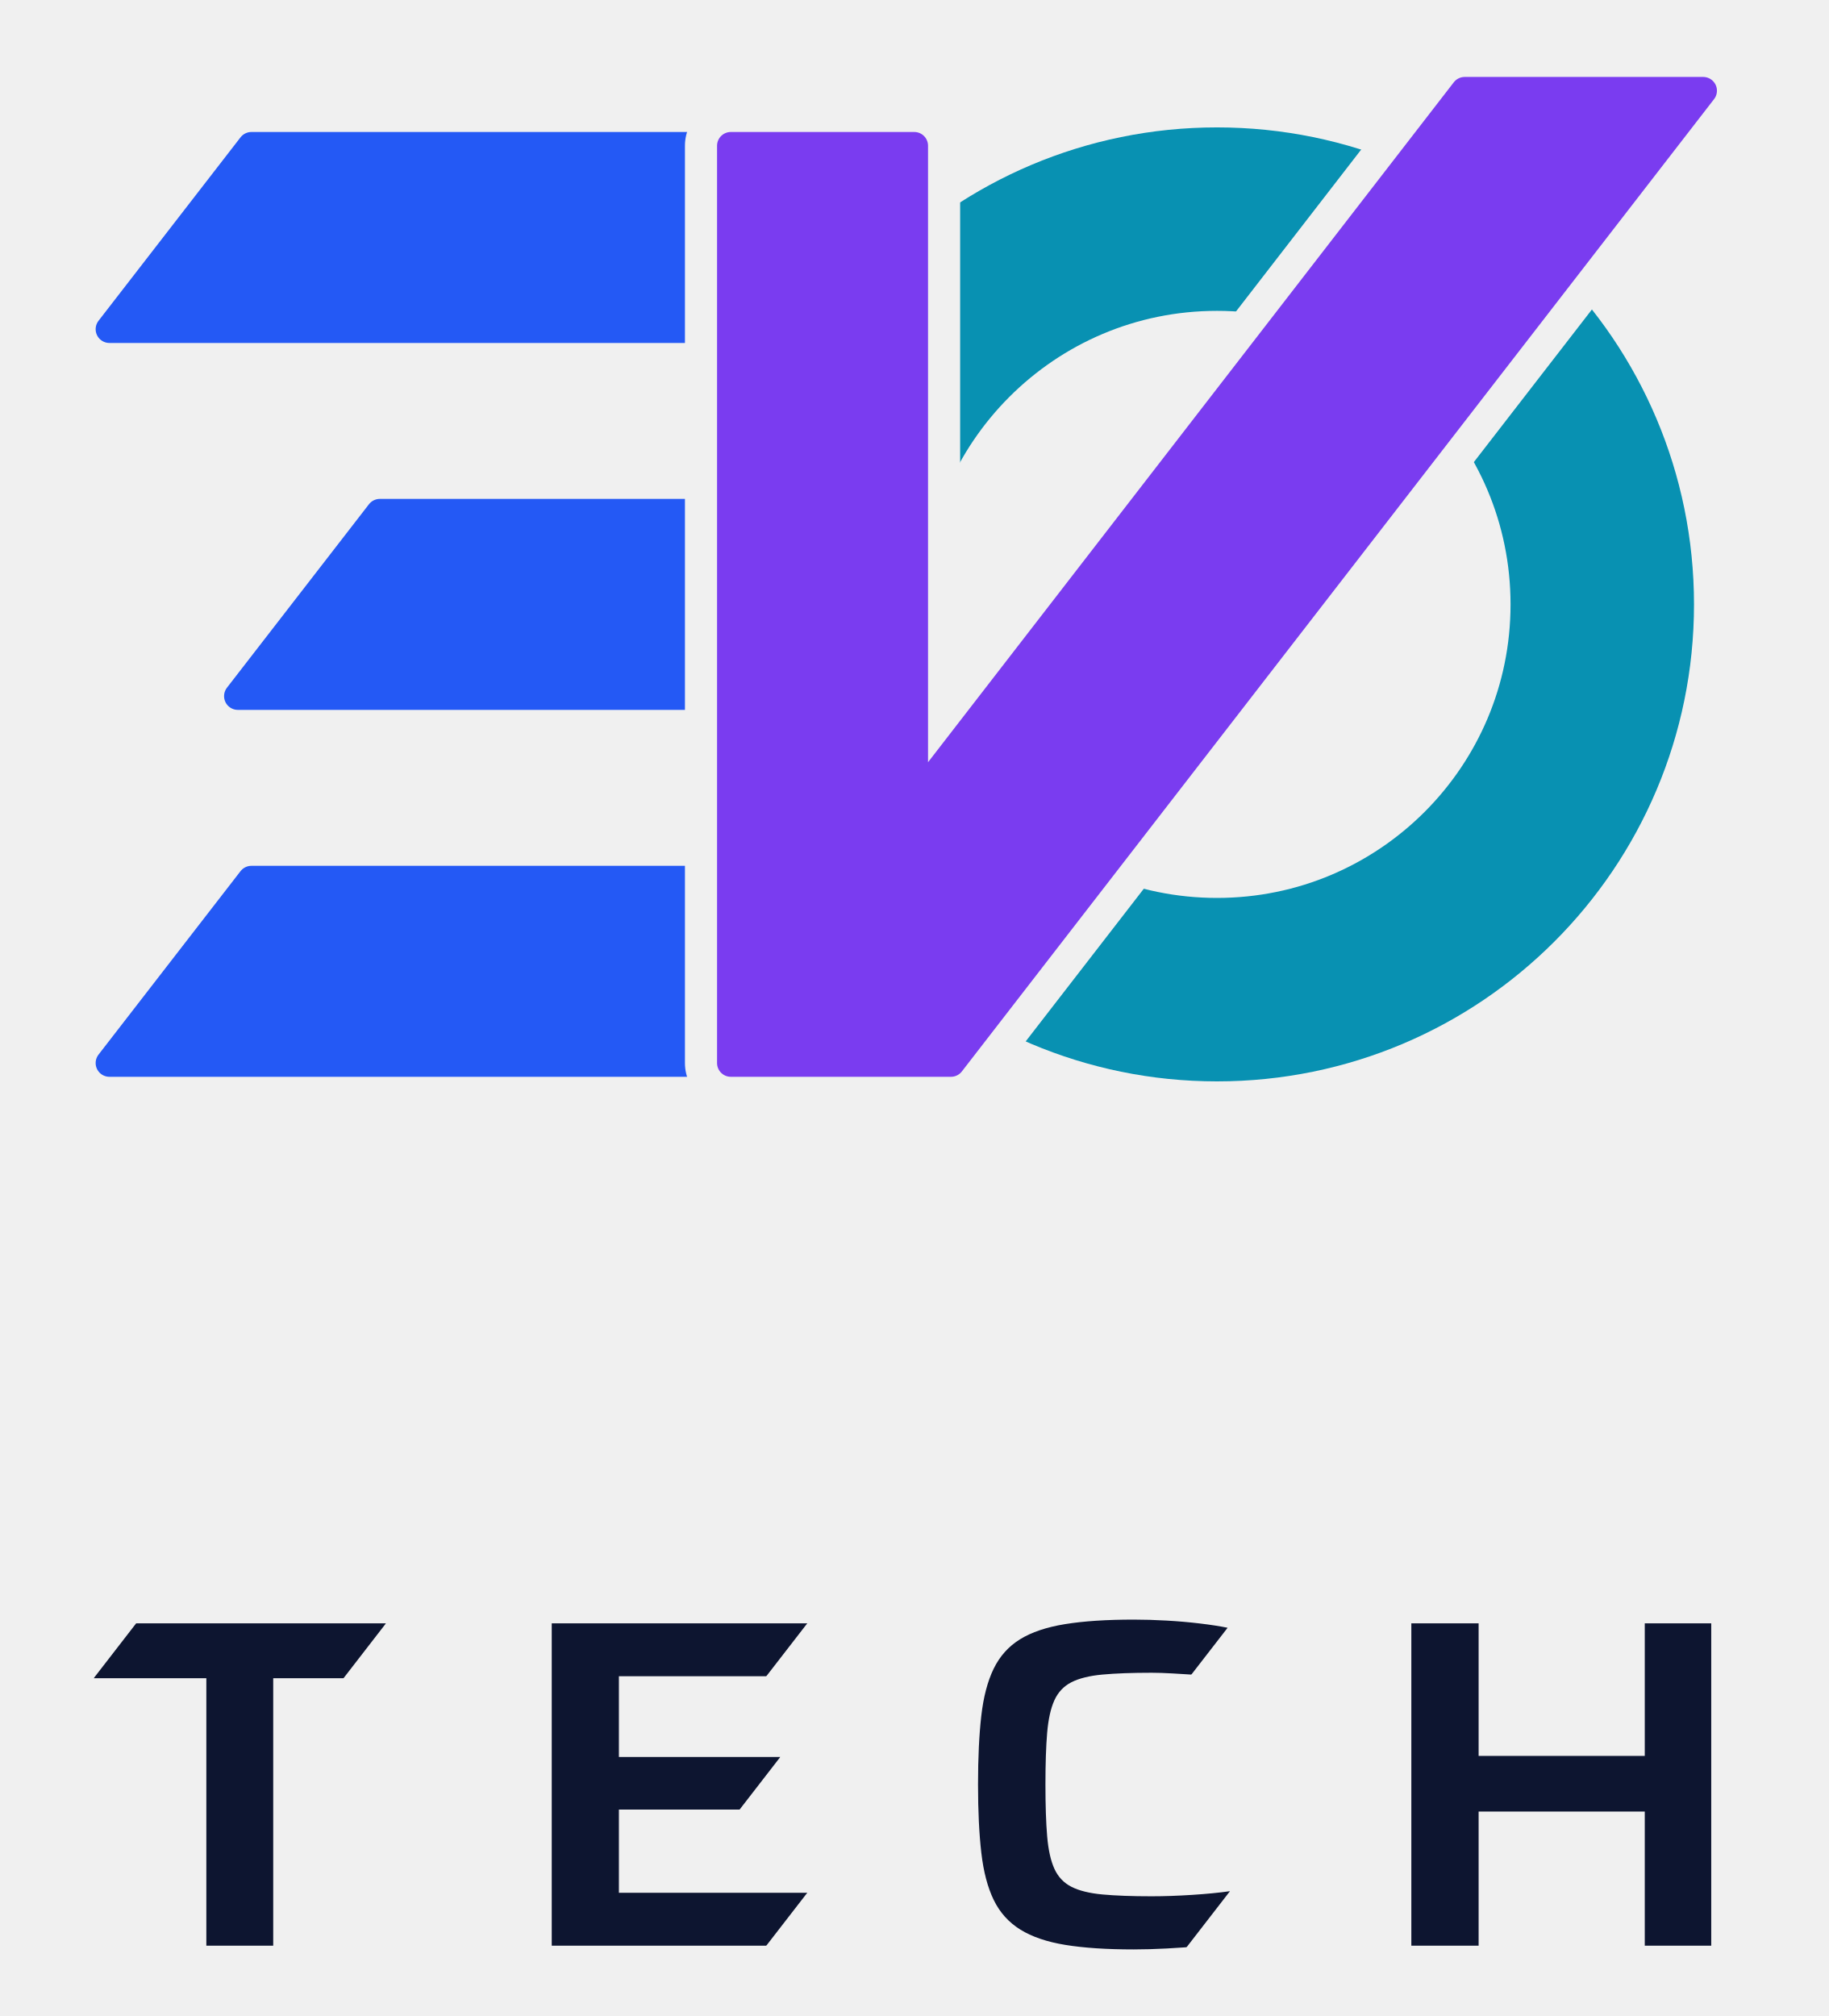
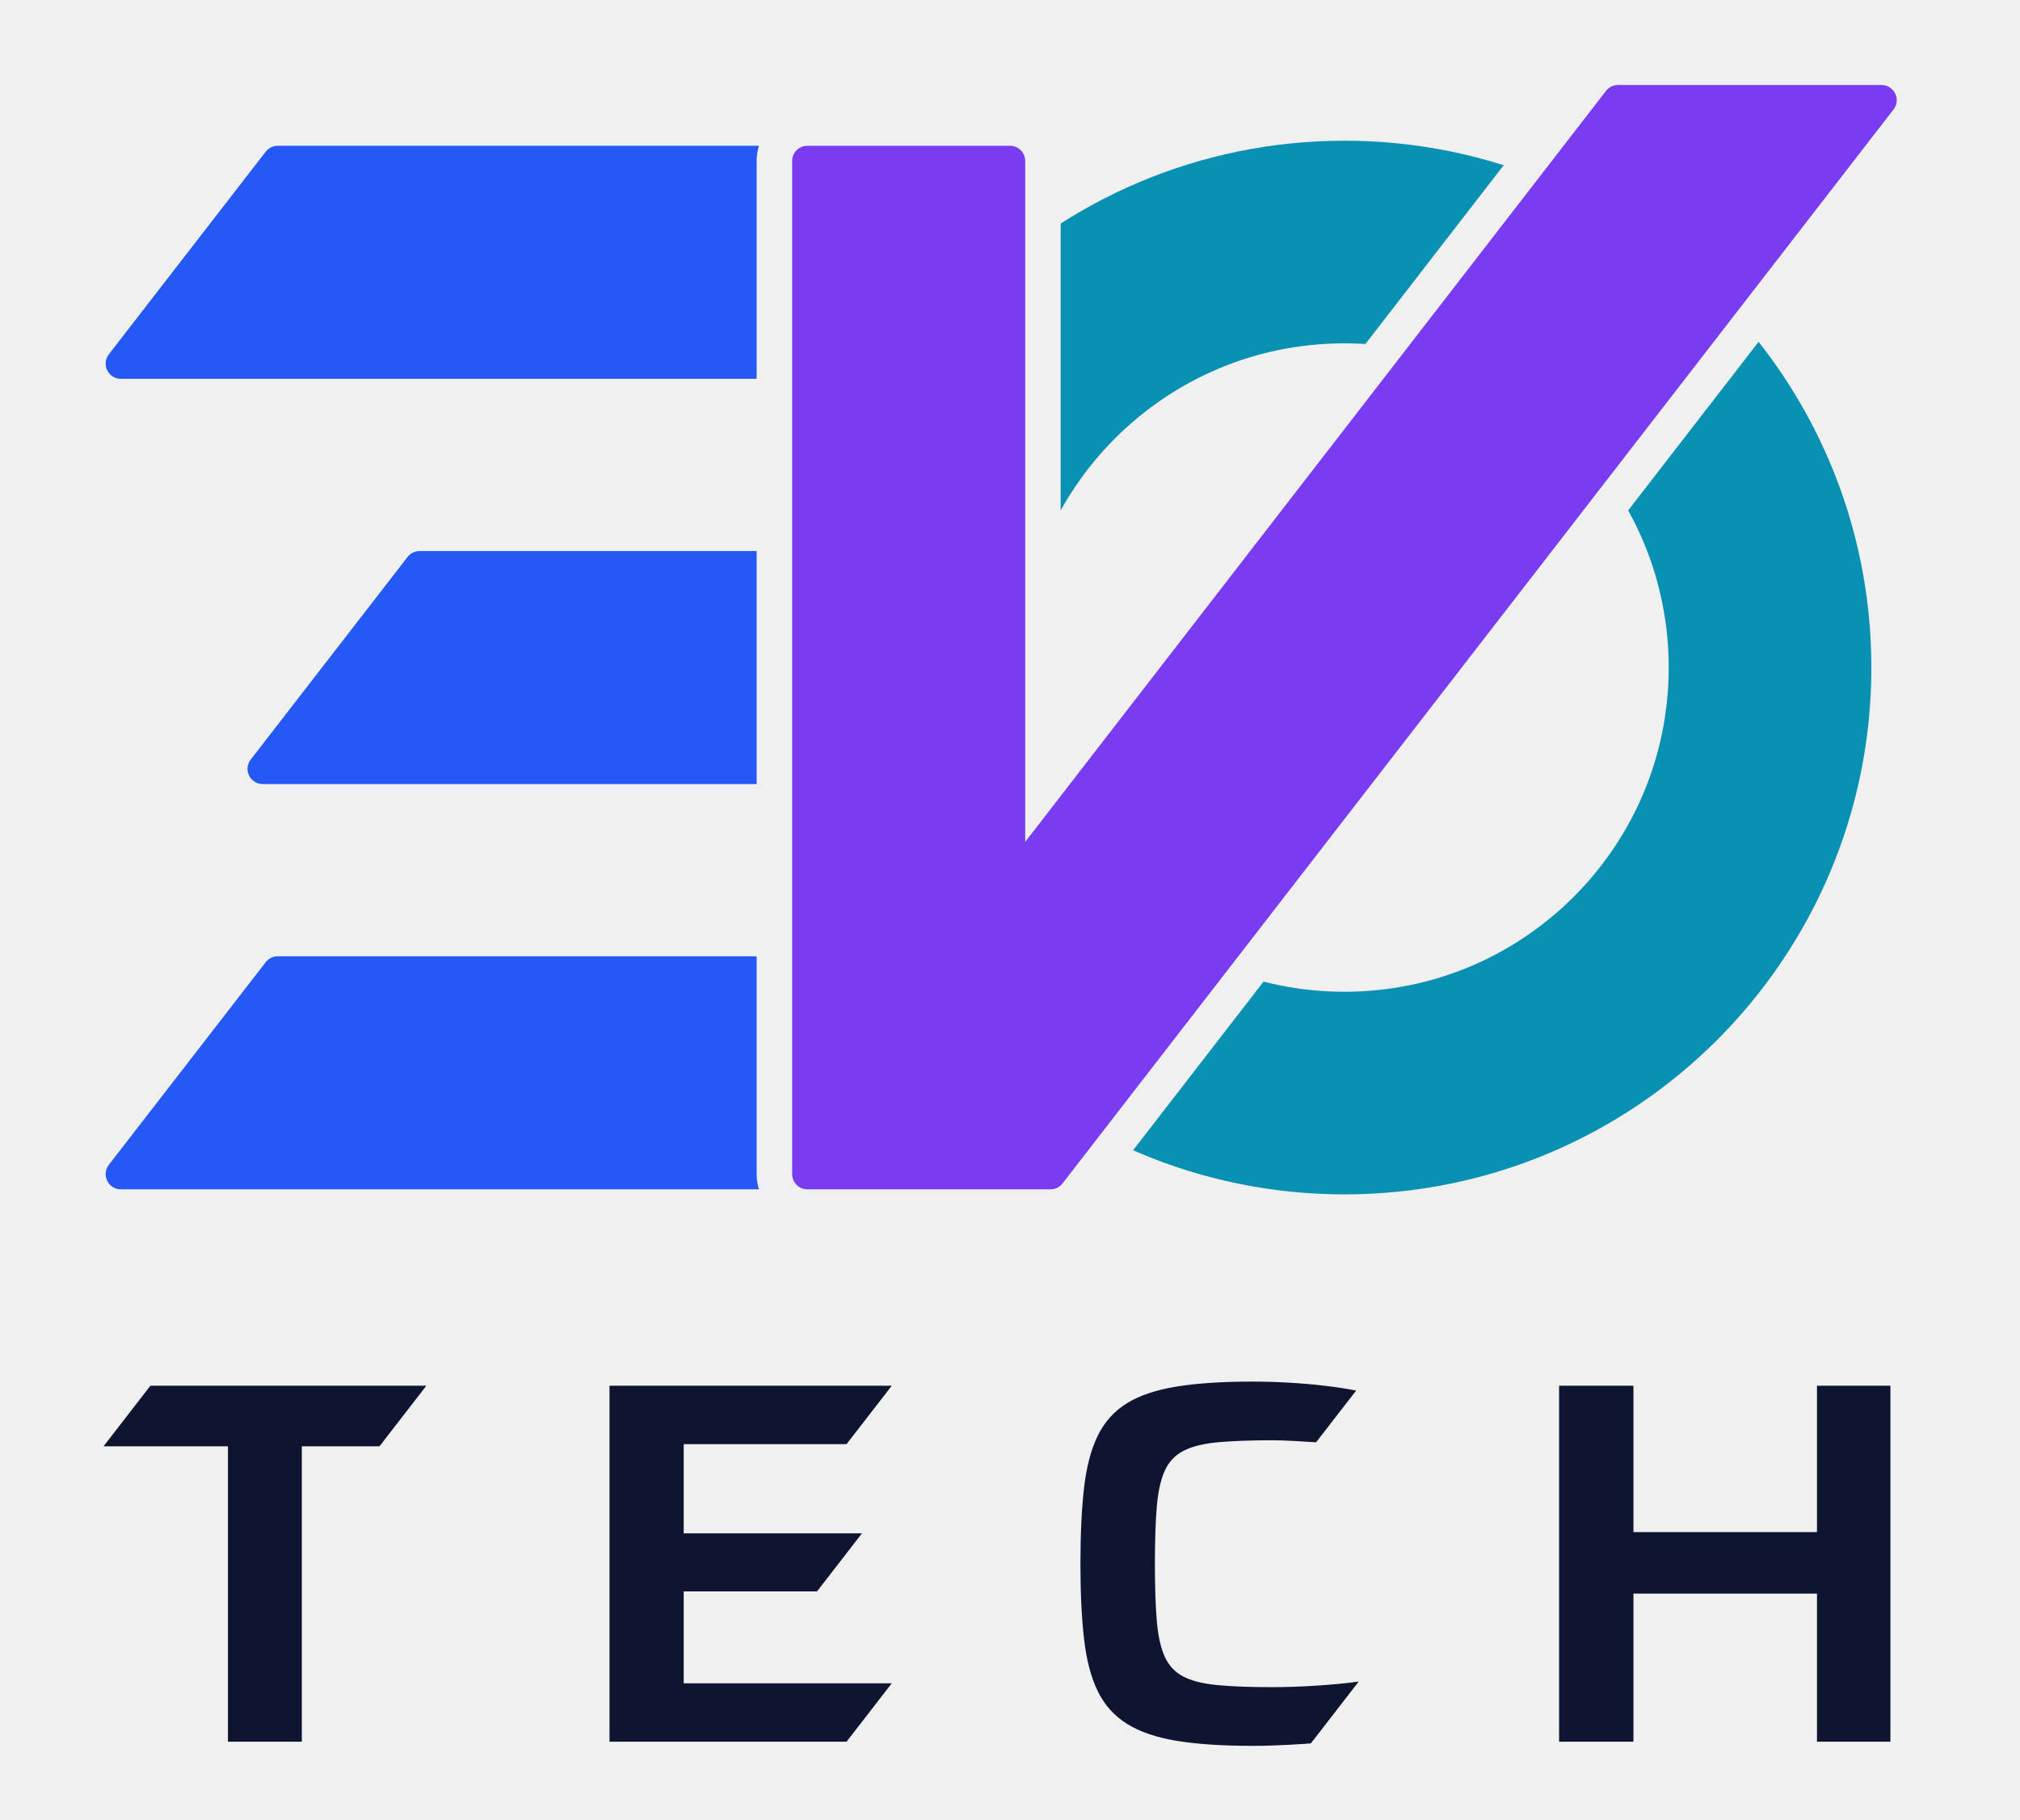
- <svg xmlns="http://www.w3.org/2000/svg" viewBox="22 6 156 172" role="img" aria-label="3VOtech logo, stacked, color, for light grounds">
+ <svg xmlns="http://www.w3.org/2000/svg" viewBox="22 6 156 140.54" role="img" aria-label="3VOtech logo, stacked, color, for light grounds">
  <svg x="28" y="10" width="144" height="92" viewBox="-12 -10 184 116">
    <mask id="knock-s" maskUnits="userSpaceOnUse" x="-20" y="-20" width="200" height="140">
      <rect x="-20" y="-20" width="200" height="140" fill="#fff" />
      <path d="M60 0H80V71.6L140 -6H166L84 100H60Z" fill="#000" stroke="#000" stroke-width="10" stroke-linejoin="round" />
    </mask>
    <g mask="url(#knock-s)">
      <circle cx="113" cy="50" r="42" fill="none" stroke-width="20" stroke="#0891B2" />
      <path d="M7.74 0H60V20H-7.74Z" fill="#2459F5" stroke="#2459F5" stroke-width="3" stroke-linejoin="round" />
      <path d="M21.74 40H60V60H6.26Z" fill="#2459F5" stroke="#2459F5" stroke-width="3" stroke-linejoin="round" />
      <path d="M7.74 80H60V100H-7.74Z" fill="#2459F5" stroke="#2459F5" stroke-width="3" stroke-linejoin="round" />
    </g>
    <path d="M60 0H80V71.6L140 -6H166L84 100H60Z" fill="#7A3CF0" stroke="#7A3CF0" stroke-width="3" stroke-linejoin="round" />
  </svg>
-   <g transform="translate(28.83 172) scale(0.03997)">
+   <g transform="translate(28.83 140.54) scale(0.03997)">
    <mask id="cut-s" maskUnits="userSpaceOnUse" x="-500" y="-1200" width="4482" height="1700">
      <rect x="-500" y="-1200" width="4482" height="1700" fill="#fff" />
      <path d="M130.6 -702.1L-0.9 -702.1L-0.9 -556.9L18.3 -556.9ZM663.8 -702.1L683.0 -702.1L683.0 -556.9L551.5 -556.9ZM1562.6 -701.5L1582.2 -701.5L1582.2 -561.6L1454.3 -561.6ZM1505.0 -416.2L1524.6 -416.2L1524.6 -277.0L1397.3 -277.0ZM1562.6 -126.4L1582.2 -126.4L1582.2 13.5L1454.3 13.5ZM2459.3 -691.4L2479.3 -691.4L2479.3 -558.9L2356.7 -558.9ZM2464.6 -129.5L2484.3 -129.5L2484.3 7.1L2358.9 7.1Z" fill="#000" />
    </mask>
    <g mask="url(#cut-s)">
      <path d="M269.55 0.0V-570.91H29.152V-688.0H652.961V-570.91H412.298V0.0ZM1006.776 0.0V-688.0H1552.17V-575.098H1150.128V-402.753H1494.59V-290.511H1150.128V-112.902H1552.17V0.0ZM2249.039 8.0Q2162.115 8.0 2103.086 -1.632Q2044.058 -11.264 2006.86 -34.396Q1969.662 -57.528 1950.162 -97.594Q1930.662 -137.66 1923.662 -198.528Q1916.662 -259.396 1916.662 -344.0Q1916.662 -429.472 1923.596 -490.274Q1930.53 -551.076 1950.03 -591.142Q1969.53 -631.208 2006.294 -653.972Q2043.058 -676.736 2102.52 -686.368Q2161.983 -696.0 2249.039 -696.0Q2282.435 -696.0 2319.029 -693.934Q2355.623 -691.868 2389.717 -687.802Q2423.811 -683.736 2449.339 -678.604V-571.702Q2418.171 -575.702 2387.605 -577.702Q2357.039 -579.702 2331.425 -581.136Q2305.811 -582.57 2287.132 -582.57Q2224.168 -582.57 2182.347 -578.702Q2140.525 -574.834 2115.977 -562.296Q2091.43 -549.758 2079.656 -523.814Q2067.882 -497.871 2064.212 -454.351Q2060.542 -410.831 2060.542 -344.0Q2060.542 -277.169 2064.212 -233.583Q2067.882 -189.997 2079.656 -164.12Q2091.43 -138.242 2115.977 -125.704Q2140.525 -113.166 2182.347 -109.298Q2224.168 -105.43 2287.132 -105.43Q2327.339 -105.43 2373.773 -108.43Q2420.207 -111.43 2454.339 -116.298V-6.132Q2427.339 -2.132 2391.943 0.934Q2356.547 4.0 2319.255 6.0Q2281.963 8.0 2249.039 8.0ZM2841.531 0.0V-688.0H2985.147V-405.073H3339.781V-688.0H3481.661V0.0H3339.781V-286.267H2985.147V0.0Z" fill="#0D1530" />
    </g>
  </g>
</svg>
